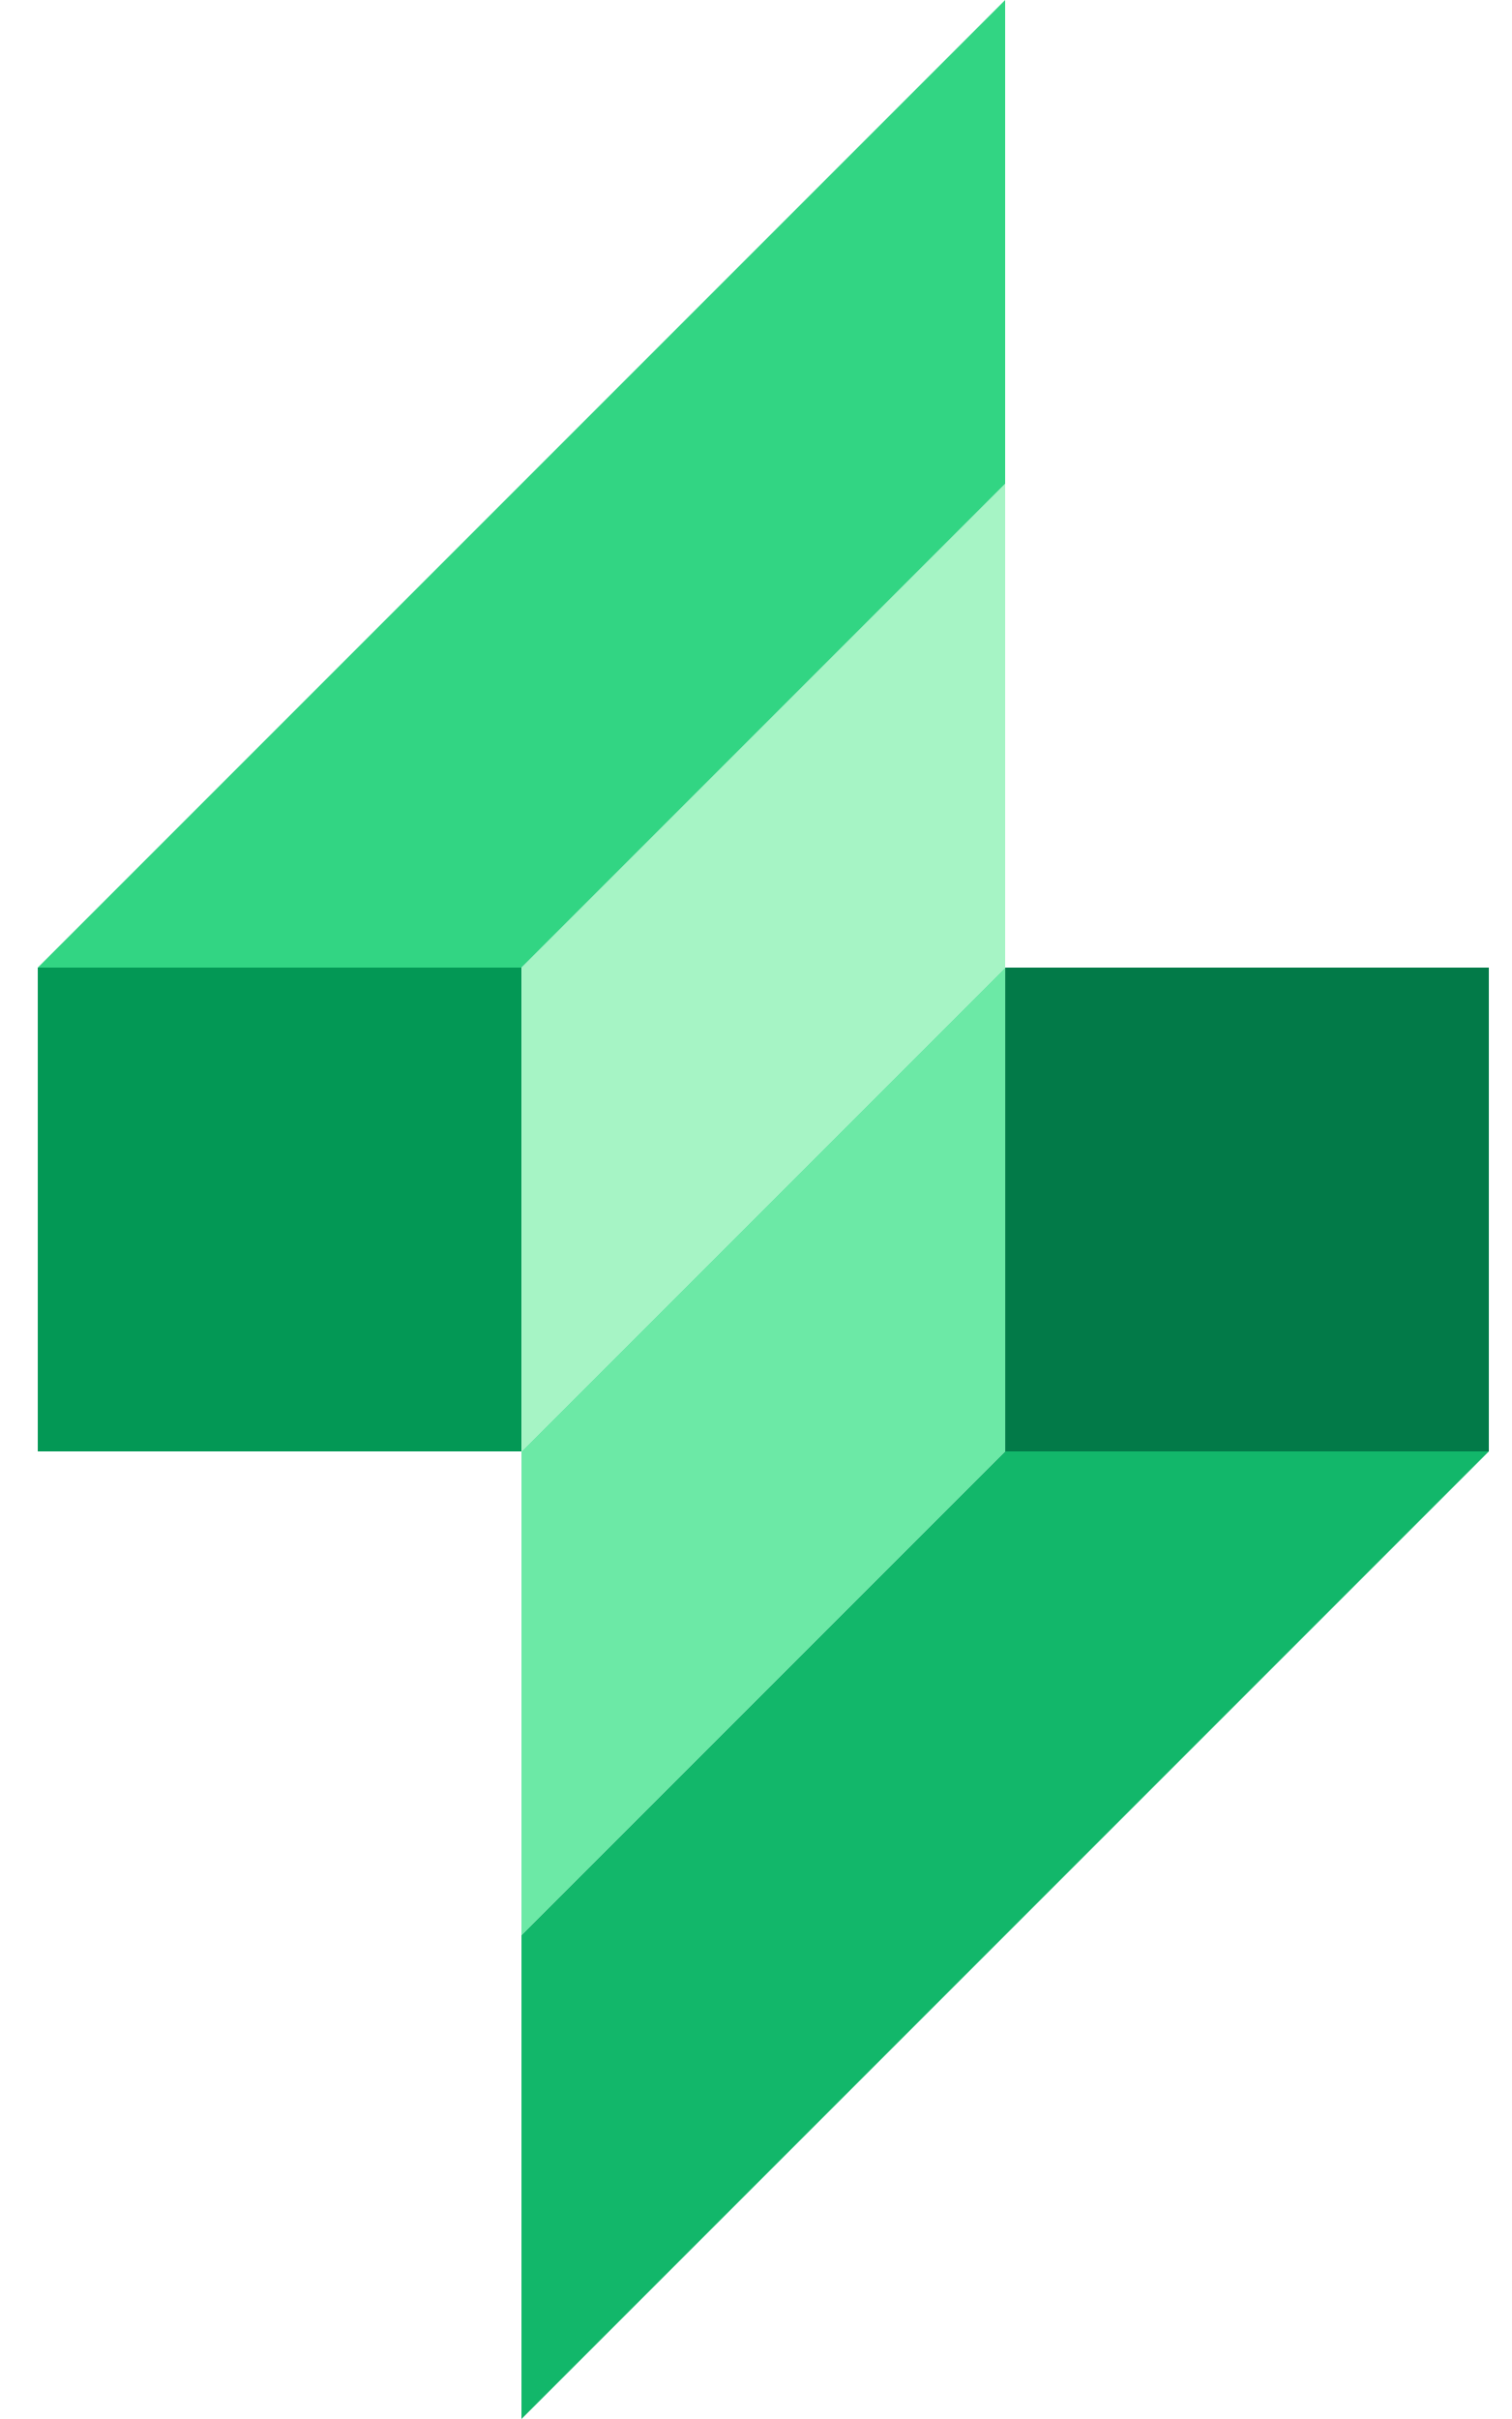
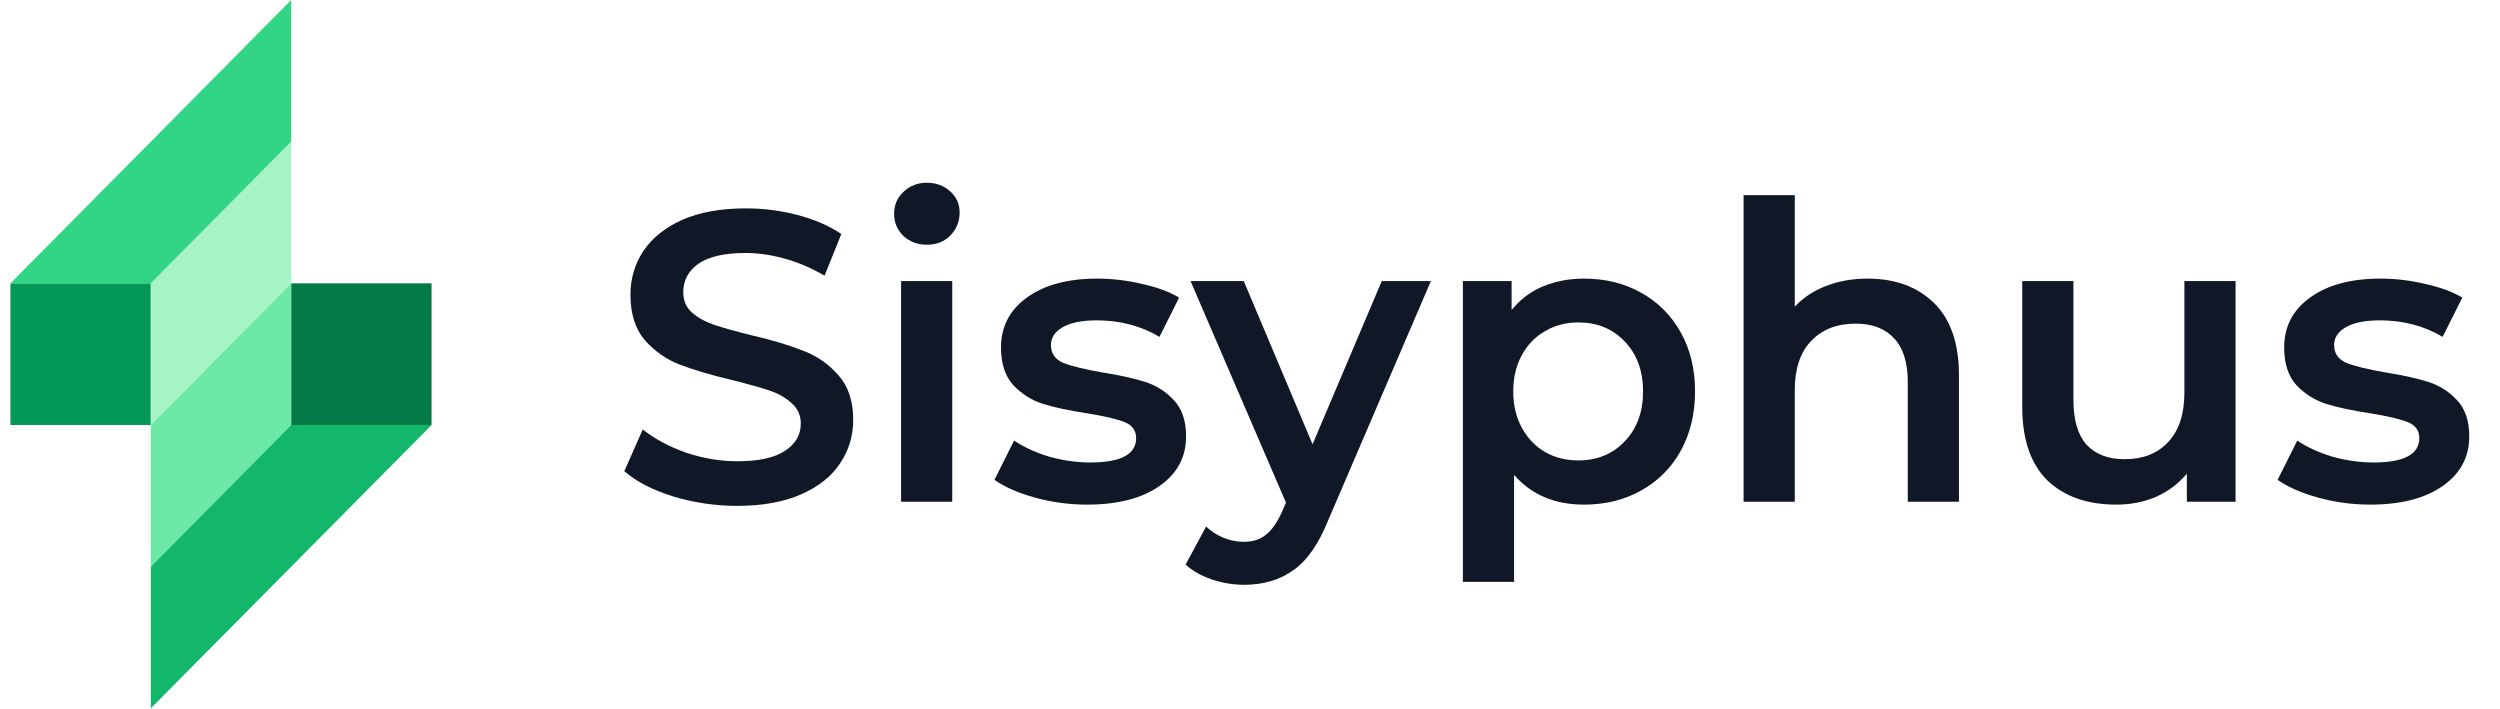
- <svg xmlns="http://www.w3.org/2000/svg" width="30" height="48" viewBox="0 0 30 48" fill="none">
-   <rect x="0.75" y="19.2" width="9.6" height="9.6" fill="#039855" />
-   <rect x="29.55" y="28.8" width="9.6" height="9.6" transform="rotate(180 29.55 28.8)" fill="#027A48" />
-   <path d="M10.35 19.2L19.95 9.6V19.2L10.35 28.8V19.2Z" fill="#A6F4C5" />
-   <path d="M19.95 28.8L10.35 38.4L10.35 28.8L19.95 19.2L19.95 28.8Z" fill="#6CE9A6" />
-   <path d="M0.75 19.2L19.95 0V9.6L10.35 19.2H0.75Z" fill="#32D583" />
-   <path d="M29.55 28.8L10.35 48L10.35 38.4L19.95 28.8L29.55 28.8Z" fill="#12B76A" />
+ <svg xmlns="http://www.w3.org/2000/svg" width="120" height="34" viewBox="0 0 120 34" fill="none">
+   <rect x="0.5" y="13.6" width="6.739" height="6.8" fill="#039855" />
+   <rect x="20.716" y="20.4" width="6.739" height="6.8" transform="rotate(180 20.7157 20.4)" fill="#027A48" />
+   <path d="M7.239 13.6L13.977 6.8V13.6L7.239 20.4V13.6Z" fill="#A6F4C5" />
+   <path d="M13.977 20.4L7.239 27.2L7.239 20.4L13.977 13.6L13.977 20.4Z" fill="#6CE9A6" />
+   <path d="M0.5 13.6L13.977 0V6.8L7.239 13.6H0.5Z" fill="#32D583" />
+   <path d="M20.716 20.4L7.239 34L7.239 27.2L13.977 20.4L20.716 20.4Z" fill="#12B76A" />
+   <path d="M35.392 24.282C34.33 24.282 33.302 24.13 32.306 23.826C31.323 23.521 30.544 23.118 29.967 22.616L30.852 20.613C31.415 21.062 32.103 21.432 32.915 21.723C33.741 22.001 34.566 22.14 35.392 22.14C36.414 22.14 37.174 21.974 37.672 21.644C38.183 21.313 38.438 20.877 38.438 20.335C38.438 19.938 38.294 19.614 38.006 19.363C37.73 19.099 37.377 18.894 36.944 18.748C36.512 18.603 35.922 18.437 35.175 18.252C34.127 18.001 33.276 17.75 32.62 17.499C31.978 17.247 31.422 16.857 30.95 16.328C30.491 15.786 30.262 15.059 30.262 14.147C30.262 13.38 30.465 12.686 30.871 12.064C31.291 11.43 31.913 10.927 32.738 10.557C33.577 10.187 34.599 10.002 35.804 10.002C36.643 10.002 37.468 10.107 38.281 10.319C39.093 10.531 39.794 10.835 40.384 11.231L39.578 13.235C38.975 12.877 38.346 12.606 37.691 12.421C37.036 12.236 36.401 12.144 35.785 12.144C34.776 12.144 34.023 12.316 33.525 12.659C33.04 13.003 32.797 13.459 32.797 14.028C32.797 14.425 32.935 14.748 33.21 15C33.498 15.251 33.859 15.449 34.291 15.595C34.724 15.74 35.313 15.905 36.06 16.09C37.082 16.328 37.92 16.58 38.576 16.844C39.231 17.095 39.788 17.485 40.246 18.014C40.718 18.543 40.954 19.257 40.954 20.156C40.954 20.923 40.744 21.617 40.325 22.239C39.919 22.86 39.296 23.356 38.458 23.726C37.619 24.097 36.597 24.282 35.392 24.282Z" fill="#101828" />
+   <path d="M43.252 13.492H45.708V24.083H43.252V13.492ZM44.49 11.747C44.044 11.747 43.671 11.608 43.369 11.331C43.068 11.04 42.917 10.683 42.917 10.259C42.917 9.836 43.068 9.486 43.369 9.208C43.671 8.917 44.044 8.772 44.49 8.772C44.935 8.772 45.309 8.911 45.61 9.188C45.911 9.453 46.062 9.79 46.062 10.2C46.062 10.636 45.911 11.007 45.61 11.311C45.322 11.602 44.948 11.747 44.49 11.747Z" fill="#101828" />
+   <path d="M52.176 24.222C51.324 24.222 50.492 24.11 49.68 23.885C48.867 23.66 48.219 23.376 47.734 23.032L48.677 21.148C49.149 21.465 49.712 21.723 50.367 21.922C51.036 22.107 51.691 22.199 52.333 22.199C53.8 22.199 54.534 21.809 54.534 21.029C54.534 20.659 54.344 20.401 53.964 20.256C53.597 20.11 53.001 19.971 52.176 19.839C51.311 19.707 50.603 19.555 50.053 19.383C49.516 19.211 49.044 18.913 48.638 18.49C48.245 18.054 48.048 17.452 48.048 16.686C48.048 15.681 48.461 14.881 49.286 14.286C50.125 13.677 51.252 13.373 52.667 13.373C53.388 13.373 54.108 13.459 54.829 13.631C55.55 13.79 56.139 14.008 56.598 14.286L55.654 16.17C54.764 15.641 53.761 15.377 52.647 15.377C51.927 15.377 51.376 15.489 50.996 15.714C50.63 15.925 50.446 16.209 50.446 16.567C50.446 16.963 50.643 17.247 51.036 17.419C51.442 17.578 52.064 17.73 52.903 17.875C53.742 18.008 54.429 18.16 54.967 18.332C55.504 18.504 55.962 18.794 56.342 19.204C56.736 19.614 56.932 20.196 56.932 20.95C56.932 21.941 56.506 22.735 55.654 23.33C54.803 23.925 53.643 24.222 52.176 24.222Z" fill="#101828" />
+   <path d="M68.683 13.492L63.769 24.936C63.311 26.087 62.754 26.893 62.099 27.356C61.444 27.832 60.651 28.07 59.721 28.07C59.197 28.07 58.679 27.984 58.168 27.812C57.657 27.64 57.238 27.402 56.91 27.098L57.893 25.273C58.129 25.498 58.404 25.677 58.718 25.809C59.046 25.941 59.373 26.007 59.701 26.007C60.133 26.007 60.487 25.895 60.762 25.67C61.05 25.445 61.313 25.068 61.548 24.54L61.725 24.123L57.146 13.492H59.701L63.003 21.326L66.324 13.492H68.683Z" fill="#101828" />
+   <path d="M76.036 13.373C77.058 13.373 77.969 13.598 78.768 14.048C79.58 14.497 80.216 15.132 80.674 15.952C81.133 16.771 81.362 17.717 81.362 18.788C81.362 19.859 81.133 20.811 80.674 21.644C80.216 22.464 79.58 23.098 78.768 23.548C77.969 23.997 77.058 24.222 76.036 24.222C74.621 24.222 73.501 23.746 72.675 22.794V27.931H70.218V13.492H72.557V14.881C72.963 14.378 73.461 14.001 74.051 13.75C74.654 13.499 75.315 13.373 76.036 13.373ZM75.761 22.1C76.665 22.1 77.405 21.796 77.982 21.188C78.571 20.579 78.866 19.779 78.866 18.788C78.866 17.796 78.571 16.996 77.982 16.388C77.405 15.78 76.665 15.476 75.761 15.476C75.171 15.476 74.641 15.614 74.169 15.892C73.697 16.157 73.324 16.54 73.049 17.043C72.773 17.545 72.636 18.127 72.636 18.788C72.636 19.449 72.773 20.031 73.049 20.533C73.324 21.036 73.697 21.426 74.169 21.703C74.641 21.968 75.171 22.1 75.761 22.1Z" fill="#101828" />
+   <path d="M89.647 13.373C90.971 13.373 92.032 13.763 92.831 14.543C93.631 15.324 94.03 16.481 94.03 18.014V24.083H91.573V18.332C91.573 17.406 91.357 16.712 90.925 16.249C90.493 15.773 89.877 15.535 89.077 15.535C88.173 15.535 87.459 15.813 86.935 16.368C86.411 16.91 86.149 17.697 86.149 18.728V24.083H83.692V9.367H86.149V14.722C86.555 14.286 87.053 13.955 87.643 13.73C88.245 13.492 88.914 13.373 89.647 13.373Z" fill="#101828" />
+   <path d="M107.308 13.492V24.083H104.969V22.735C104.576 23.211 104.085 23.581 103.495 23.845C102.905 24.097 102.27 24.222 101.589 24.222C100.187 24.222 99.079 23.832 98.267 23.052C97.468 22.259 97.068 21.088 97.068 19.541V13.492H99.525V19.204C99.525 20.156 99.735 20.87 100.154 21.346C100.586 21.809 101.196 22.041 101.982 22.041C102.86 22.041 103.554 21.77 104.065 21.227C104.589 20.672 104.851 19.879 104.851 18.847V13.492H107.308Z" fill="#101828" />
+   <path d="M113.768 24.222C112.916 24.222 112.084 24.11 111.271 23.885C110.459 23.66 109.811 23.376 109.326 23.032L110.269 21.148C110.741 21.465 111.304 21.723 111.959 21.922C112.628 22.107 113.283 22.199 113.925 22.199C115.392 22.199 116.126 21.809 116.126 21.029C116.126 20.659 115.936 20.401 115.556 20.256C115.189 20.11 114.593 19.971 113.768 19.839C112.903 19.707 112.195 19.555 111.645 19.383C111.108 19.211 110.636 18.913 110.23 18.49C109.837 18.054 109.64 17.452 109.64 16.686C109.64 15.681 110.053 14.881 110.878 14.286C111.717 13.677 112.844 13.373 114.259 13.373C114.98 13.373 115.7 13.459 116.421 13.631C117.142 13.79 117.731 14.008 118.19 14.286L117.246 16.17C116.355 15.641 115.353 15.377 114.239 15.377C113.519 15.377 112.968 15.489 112.588 15.714C112.221 15.925 112.038 16.209 112.038 16.567C112.038 16.963 112.235 17.247 112.628 17.419C113.034 17.578 113.656 17.73 114.495 17.875C115.333 18.008 116.021 18.16 116.558 18.332C117.096 18.504 117.554 18.794 117.934 19.204C118.327 19.614 118.524 20.196 118.524 20.95C118.524 21.941 118.098 22.735 117.246 23.33C116.395 23.925 115.235 24.222 113.768 24.222Z" fill="#101828" />
</svg>
